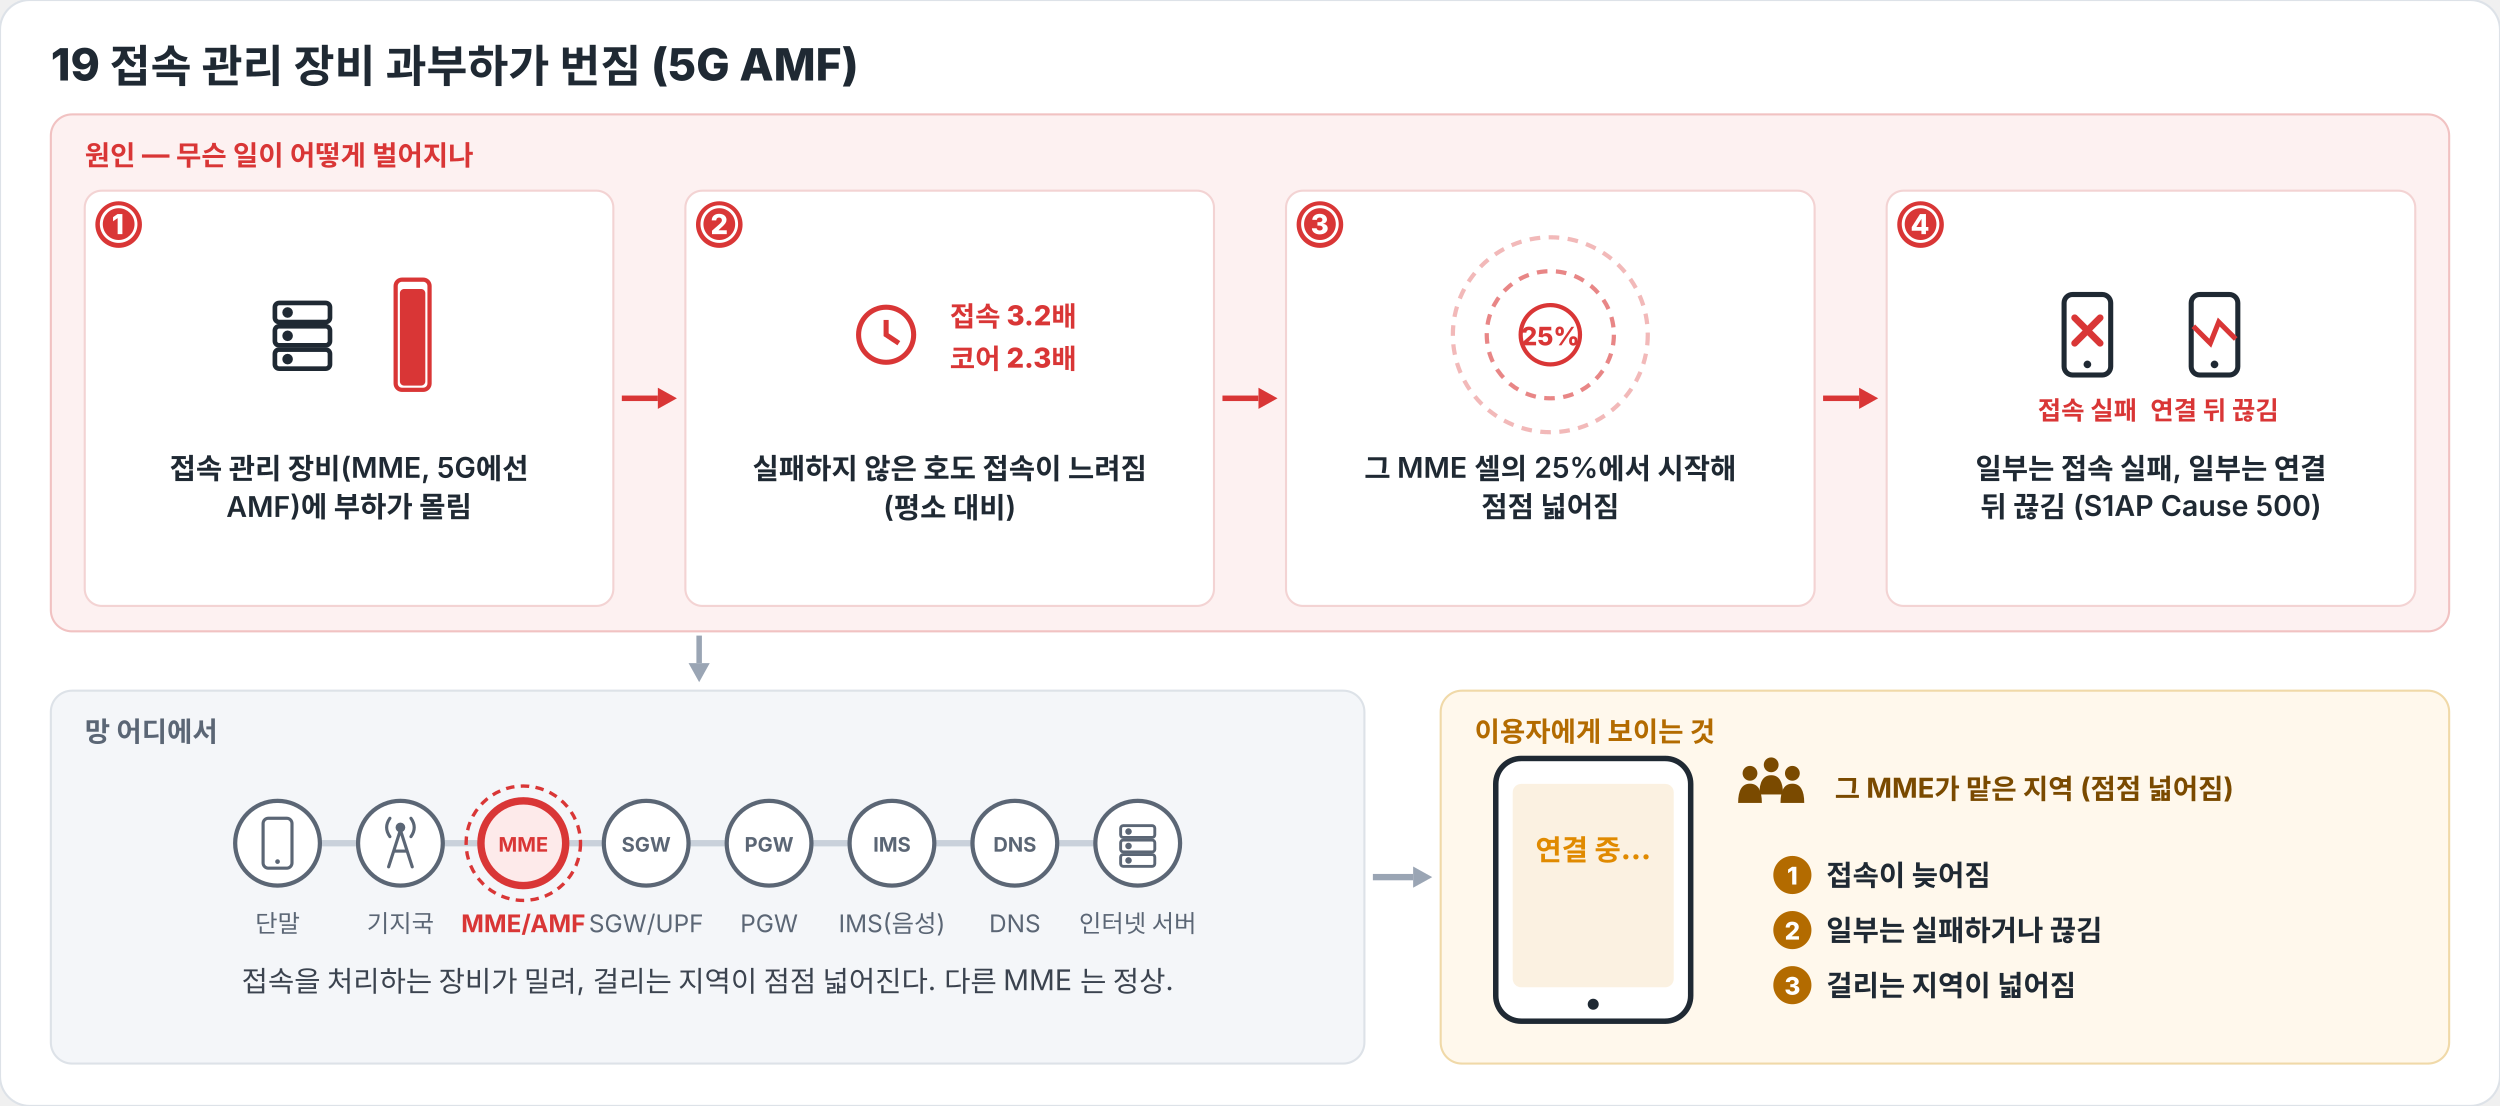
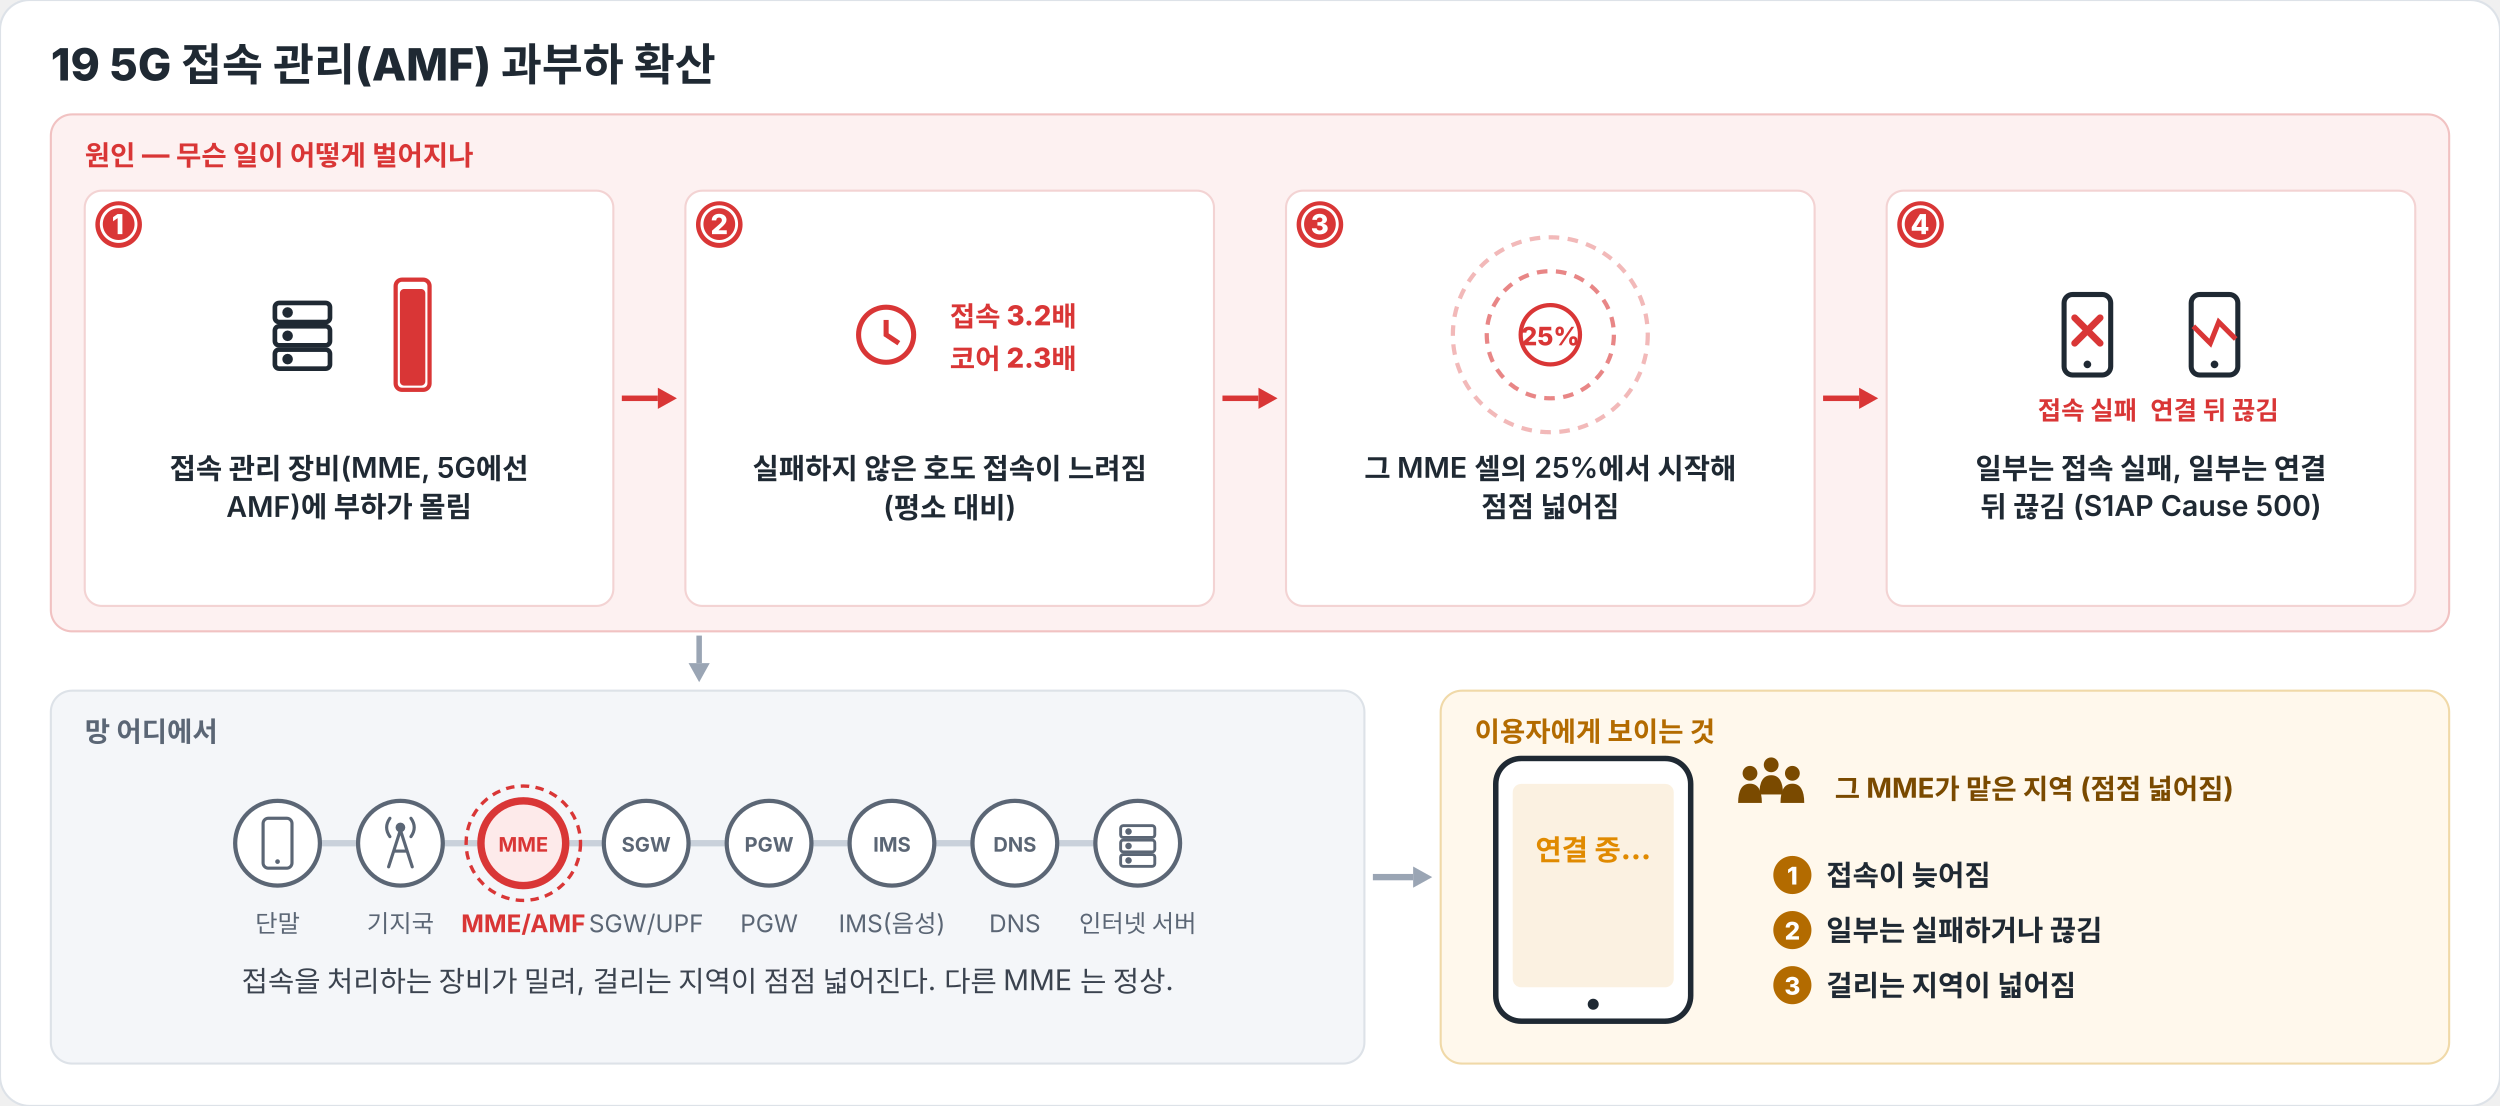
<svg xmlns="http://www.w3.org/2000/svg" viewBox="0 0 1180 522" width="1180" height="522" font-family="-apple-system,'Apple SD Gothic Neo','Hiragino Sans',sans-serif">
  <rect width="1180" height="522" rx="14" fill="#fff" stroke="#dde2e8" />
-   <text x="24" y="38" font-size="21" font-weight="800" fill="#1f2933">19  접속 관리 장비 과부하가 번짐 (5G AMF)</text>
+   <text x="24" y="38" font-size="21" font-weight="800" fill="#1f2933">19  5G 접속 관리(AMF) 과부하 확산</text>
  <rect x="24" y="54" width="1132" height="244" rx="10" fill="#fdf1f1" stroke="#f1c2c2" />
  <text x="40" y="78" font-size="13" font-weight="700" fill="#d93636">원인 — 무슨 일이 어떻게 벌어지나</text>
  <rect x="40.0" y="90" width="249.5" height="196" rx="8" fill="#fff" stroke="#f3d3d3" />
  <circle cx="56.0" cy="106" r="11" fill="#d93636" />
  <text x="56.0" y="110.5" font-size="13" fill="#fff" font-weight="800" text-anchor="middle">①</text>
  <g transform="translate(142.75,158)" fill="none" stroke="#1f2933" stroke-width="2.2">
    <rect x="-13" y="-15" width="26" height="9" rx="2" />
    <circle cx="-7" cy="-10.5" r="1.4" fill="#1f2933" />
    <rect x="-13" y="-4" width="26" height="9" rx="2" />
    <circle cx="-7" cy="0.5" r="1.4" fill="#1f2933" />
    <rect x="-13" y="7" width="26" height="9" rx="2" />
    <circle cx="-7" cy="11.5" r="1.4" fill="#1f2933" />
  </g>
  <rect x="186.75" y="132" width="16" height="52" rx="3" fill="#fff" stroke="#d93636" stroke-width="2" />
  <rect x="188.75" y="136.4" width="12" height="45.6" rx="2" fill="#d93636" />
  <text x="164.75" y="226" font-size="13.5" fill="#1f2933" font-weight="600" text-anchor="middle">접속 관리 장비(MME, 5G에선</text>
  <text x="164.75" y="244" font-size="13.5" fill="#1f2933" font-weight="600" text-anchor="middle">AMF)에 부하가 몰림</text>
  <line x1="293.5" y1="188" x2="310.5" y2="188.0" stroke="#d93636" stroke-width="2.6" />
  <polygon points="319.5,188 310.5,183.0 310.5,193.0" fill="#d93636" />
  <rect x="323.5" y="90" width="249.5" height="196" rx="8" fill="#fff" stroke="#f3d3d3" />
  <circle cx="339.5" cy="106" r="11" fill="#d93636" />
  <text x="339.5" y="110.5" font-size="13" fill="#fff" font-weight="800" text-anchor="middle">②</text>
  <g transform="translate(418.25,158)" fill="none" stroke="#d93636" stroke-width="2.4">
    <circle r="13" />
    <path d="M0,-7 L0,0 L6,4" />
  </g>
  <text x="478.25" y="154" font-size="13" fill="#d93636" font-weight="800" text-anchor="middle">접속 3.2배</text>
  <text x="478.25" y="174" font-size="13" fill="#d93636" font-weight="800" text-anchor="middle">코어 2.3배</text>
  <text x="448.25" y="226" font-size="13.5" fill="#1f2933" font-weight="600" text-anchor="middle">실패하지 않은 호도 접속이 느려짐</text>
  <text x="448.25" y="244" font-size="13.5" fill="#1f2933" font-weight="600" text-anchor="middle">(평소 대비)</text>
  <line x1="577.0" y1="188" x2="594.0" y2="188.0" stroke="#d93636" stroke-width="2.6" />
  <polygon points="603.0,188 594.0,183.0 594.0,193.0" fill="#d93636" />
  <rect x="607.0" y="90" width="249.5" height="196" rx="8" fill="#fff" stroke="#f3d3d3" />
  <circle cx="623.0" cy="106" r="11" fill="#d93636" />
  <text x="623.0" y="110.5" font-size="13" fill="#fff" font-weight="800" text-anchor="middle">③</text>
  <g fill="none" stroke="#d93636" stroke-width="2">
    <circle cx="731.75" cy="158" r="14" />
    <circle cx="731.75" cy="158" r="30" opacity=".6" stroke-dasharray="5 4" />
    <circle cx="731.75" cy="158" r="46" opacity=".35" stroke-dasharray="5 4" />
  </g>
  <text x="731.75" y="163" font-size="12" fill="#d93636" font-weight="800" text-anchor="middle">25%</text>
  <text x="731.75" y="226" font-size="13.5" fill="#1f2933" font-weight="600" text-anchor="middle">그 MME 셀의 25%에서 시작해</text>
  <text x="731.75" y="244" font-size="13.5" fill="#1f2933" font-weight="600" text-anchor="middle">점점 넓어짐</text>
  <line x1="860.5" y1="188" x2="877.5" y2="188.0" stroke="#d93636" stroke-width="2.6" />
  <polygon points="886.5,188 877.5,183.0 877.5,193.0" fill="#d93636" />
  <rect x="890.5" y="90" width="249.5" height="196" rx="8" fill="#fff" stroke="#f3d3d3" />
  <circle cx="906.5" cy="106" r="11" fill="#d93636" />
  <text x="906.5" y="110.5" font-size="13" fill="#fff" font-weight="800" text-anchor="middle">④</text>
  <g transform="translate(985.25,158) scale(1)">
    <rect x="-11" y="-19" width="22" height="38" rx="4" fill="none" stroke="#1f2933" stroke-width="2.4" />
    <circle cx="0" cy="14" r="1.8" fill="#1f2933" />
  </g>
  <g transform="translate(985.25,156) scale(1)" stroke="#d93636" stroke-width="3.2" stroke-linecap="round">
    <path d="M-6,-6 L6,6 M6,-6 L-6,6" />
  </g>
  <text x="985.25" y="198" font-size="12" fill="#d93636" font-weight="700" text-anchor="middle">접속 실패</text>
  <g transform="translate(1045.25,158) scale(1)">
    <rect x="-11" y="-19" width="22" height="38" rx="4" fill="none" stroke="#1f2933" stroke-width="2.4" />
    <circle cx="0" cy="14" r="1.8" fill="#1f2933" />
  </g>
  <path d="M1035.25,154 L1043.25,162 L1047.25,152 L1055.25,160" fill="none" stroke="#d93636" stroke-width="2.4" />
  <text x="1045.25" y="198" font-size="12" fill="#d93636" font-weight="700" text-anchor="middle">연결 뒤 끊김</text>
  <text x="1015.25" y="226" font-size="13.5" fill="#1f2933" font-weight="600" text-anchor="middle">일부는 접속 실패, 일부는 연결</text>
  <text x="1015.25" y="244" font-size="13.5" fill="#1f2933" font-weight="600" text-anchor="middle">뒤 끊김 (S1AP Cause 500)</text>
  <line x1="330" y1="300" x2="330.0" y2="313.0" stroke="#9aa5b4" stroke-width="2.6" />
  <polygon points="330,322 335.0,313.0 325.0,313.0" fill="#9aa5b4" />
  <rect x="24" y="326" width="620" height="176" rx="10" fill="#f4f6f9" stroke="#dde2e8" />
  <text x="40" y="350" font-size="13" font-weight="700" fill="#5b6675">망 어디에서</text>
  <line x1="131" y1="398" x2="537" y2="398" stroke="#c9d1db" stroke-width="3" />
  <circle cx="131" cy="398" r="20" fill="#fff" stroke="#5b6675" stroke-width="2" />
  <g transform="translate(131,398) scale(0.62)">
    <rect x="-11" y="-19" width="22" height="38" rx="4" fill="none" stroke="#5b6675" stroke-width="2.4" />
    <circle cx="0" cy="14" r="1.8" fill="#5b6675" />
  </g>
  <text x="131" y="440" text-anchor="middle" font-size="11.5" fill="#5b6675" font-weight="400">단말</text>
  <circle cx="189" cy="398" r="20" fill="#fff" stroke="#5b6675" stroke-width="2" />
  <g transform="translate(189,398) scale(0.62)" stroke="#5b6675" stroke-width="2.4" fill="none" stroke-linecap="round">
    <path d="M-9,18 L0,-10 L9,18 M-5,6 L5,6" />
    <circle cx="0" cy="-12" r="2.5" fill="#5b6675" />
    <path d="M-8,-19 Q-13,-12 -8,-5 M8,-19 Q13,-12 8,-5" />
  </g>
  <text x="189" y="440" text-anchor="middle" font-size="11.5" fill="#5b6675" font-weight="400">기지국</text>
  <circle cx="247" cy="398" r="20" fill="#fdeaea" stroke="#d93636" stroke-width="3.5" />
  <text x="247" y="402" text-anchor="middle" font-size="9.5" font-weight="700" fill="#d93636">MME</text>
  <text x="247" y="440" text-anchor="middle" font-size="11.5" fill="#d93636" font-weight="700">MME/AMF</text>
  <circle cx="247" cy="398" r="27" fill="none" stroke="#d93636" stroke-width="1.6" stroke-dasharray="4 3" />
  <circle cx="305" cy="398" r="20" fill="#fff" stroke="#5b6675" stroke-width="2" />
  <text x="305" y="402" text-anchor="middle" font-size="9.5" font-weight="700" fill="#5b6675">SGW</text>
  <text x="305" y="440" text-anchor="middle" font-size="11.5" fill="#5b6675" font-weight="400">SGW/UPF</text>
  <circle cx="363" cy="398" r="20" fill="#fff" stroke="#5b6675" stroke-width="2" />
  <text x="363" y="402" text-anchor="middle" font-size="9.5" font-weight="700" fill="#5b6675">PGW</text>
  <text x="363" y="440" text-anchor="middle" font-size="11.5" fill="#5b6675" font-weight="400">PGW</text>
  <circle cx="421" cy="398" r="20" fill="#fff" stroke="#5b6675" stroke-width="2" />
  <text x="421" y="402" text-anchor="middle" font-size="9.5" font-weight="700" fill="#5b6675">IMS</text>
  <text x="421" y="440" text-anchor="middle" font-size="11.5" fill="#5b6675" font-weight="400">IMS(음성)</text>
  <circle cx="479" cy="398" r="20" fill="#fff" stroke="#5b6675" stroke-width="2" />
  <text x="479" y="402" text-anchor="middle" font-size="9.5" font-weight="700" fill="#5b6675">DNS</text>
  <text x="479" y="440" text-anchor="middle" font-size="11.5" fill="#5b6675" font-weight="400">DNS</text>
  <circle cx="537" cy="398" r="20" fill="#fff" stroke="#5b6675" stroke-width="2" />
  <g transform="translate(537,399) scale(.62)" fill="none" stroke="#5b6675" stroke-width="2.2">
    <rect x="-13" y="-15" width="26" height="9" rx="2" />
    <circle cx="-7" cy="-10.5" r="1.4" fill="#5b6675" />
    <rect x="-13" y="-4" width="26" height="9" rx="2" />
    <circle cx="-7" cy="0.5" r="1.4" fill="#5b6675" />
    <rect x="-13" y="7" width="26" height="9" rx="2" />
    <circle cx="-7" cy="11.5" r="1.4" fill="#5b6675" />
  </g>
  <text x="537" y="440" text-anchor="middle" font-size="11.5" fill="#5b6675" font-weight="400">인터넷 서버</text>
  <text x="334" y="468" font-size="13.5" fill="#3b434f" font-weight="400" text-anchor="middle">접속을 처리하는 장비가 밀려, 걸리는 지역이 점점 넓어진다. 다른 MME 는 정상.</text>
  <line x1="648" y1="414" x2="667.0" y2="414.0" stroke="#9aa5b4" stroke-width="3" />
  <polygon points="676,414 667.0,409.0 667.0,419.0" fill="#9aa5b4" />
  <rect x="680" y="326" width="476" height="176" rx="10" fill="#fff8ec" stroke="#f0d9a8" />
  <text x="696" y="350" font-size="13" font-weight="700" fill="#b36b00">이용자에게 보이는 것</text>
  <rect x="706" y="358" width="92" height="124" rx="12" fill="#fff" stroke="#1f2933" stroke-width="2.6" />
  <rect x="714" y="370" width="76" height="96" rx="4" fill="#e08a00" opacity=".12" />
  <circle cx="752" cy="474" r="2.6" fill="#1f2933" />
  <text x="752" y="406" font-size="13.5" fill="#e08a00" font-weight="800" text-anchor="middle">연결 중…</text>
  <g transform="translate(826,372) scale(0.7)" fill="#7a4a00">
    <circle cx="0" cy="-10" r="5" />
    <path d="M-8,10 Q-8,-3 0,-3 Q8,-3 8,10 Z" />
  </g>
  <g transform="translate(836,368) scale(0.7)" fill="#7a4a00">
    <circle cx="0" cy="-10" r="5" />
    <path d="M-8,10 Q-8,-3 0,-3 Q8,-3 8,10 Z" />
  </g>
  <g transform="translate(846,372) scale(0.7)" fill="#7a4a00">
    <circle cx="0" cy="-10" r="5" />
    <path d="M-8,10 Q-8,-3 0,-3 Q8,-3 8,10 Z" />
  </g>
  <text x="866" y="377" font-size="13" fill="#7a4a00" font-weight="700" text-anchor="start">그 MME가 맡은 지역 (점점 넓어짐)</text>
  <circle cx="846" cy="413" r="9" fill="#b36b00" />
  <text x="846" y="417.5" font-size="11.5" fill="#fff" font-weight="800" text-anchor="middle">1</text>
  <text x="862" y="418" font-size="13.5" fill="#1f2933" font-weight="600" text-anchor="start">접속이 늦어짐</text>
  <circle cx="846" cy="439" r="9" fill="#b36b00" />
  <text x="846" y="443.5" font-size="11.5" fill="#fff" font-weight="800" text-anchor="middle">2</text>
  <text x="862" y="444" font-size="13.5" fill="#1f2933" font-weight="600" text-anchor="start">일부는 실패하거나 끊김</text>
  <circle cx="846" cy="465" r="9" fill="#b36b00" />
  <text x="846" y="469.5" font-size="11.5" fill="#fff" font-weight="800" text-anchor="middle">3</text>
  <text x="862" y="470" font-size="13.5" fill="#1f2933" font-weight="600" text-anchor="start">걸리는 지역이 넓어짐</text>
</svg>
